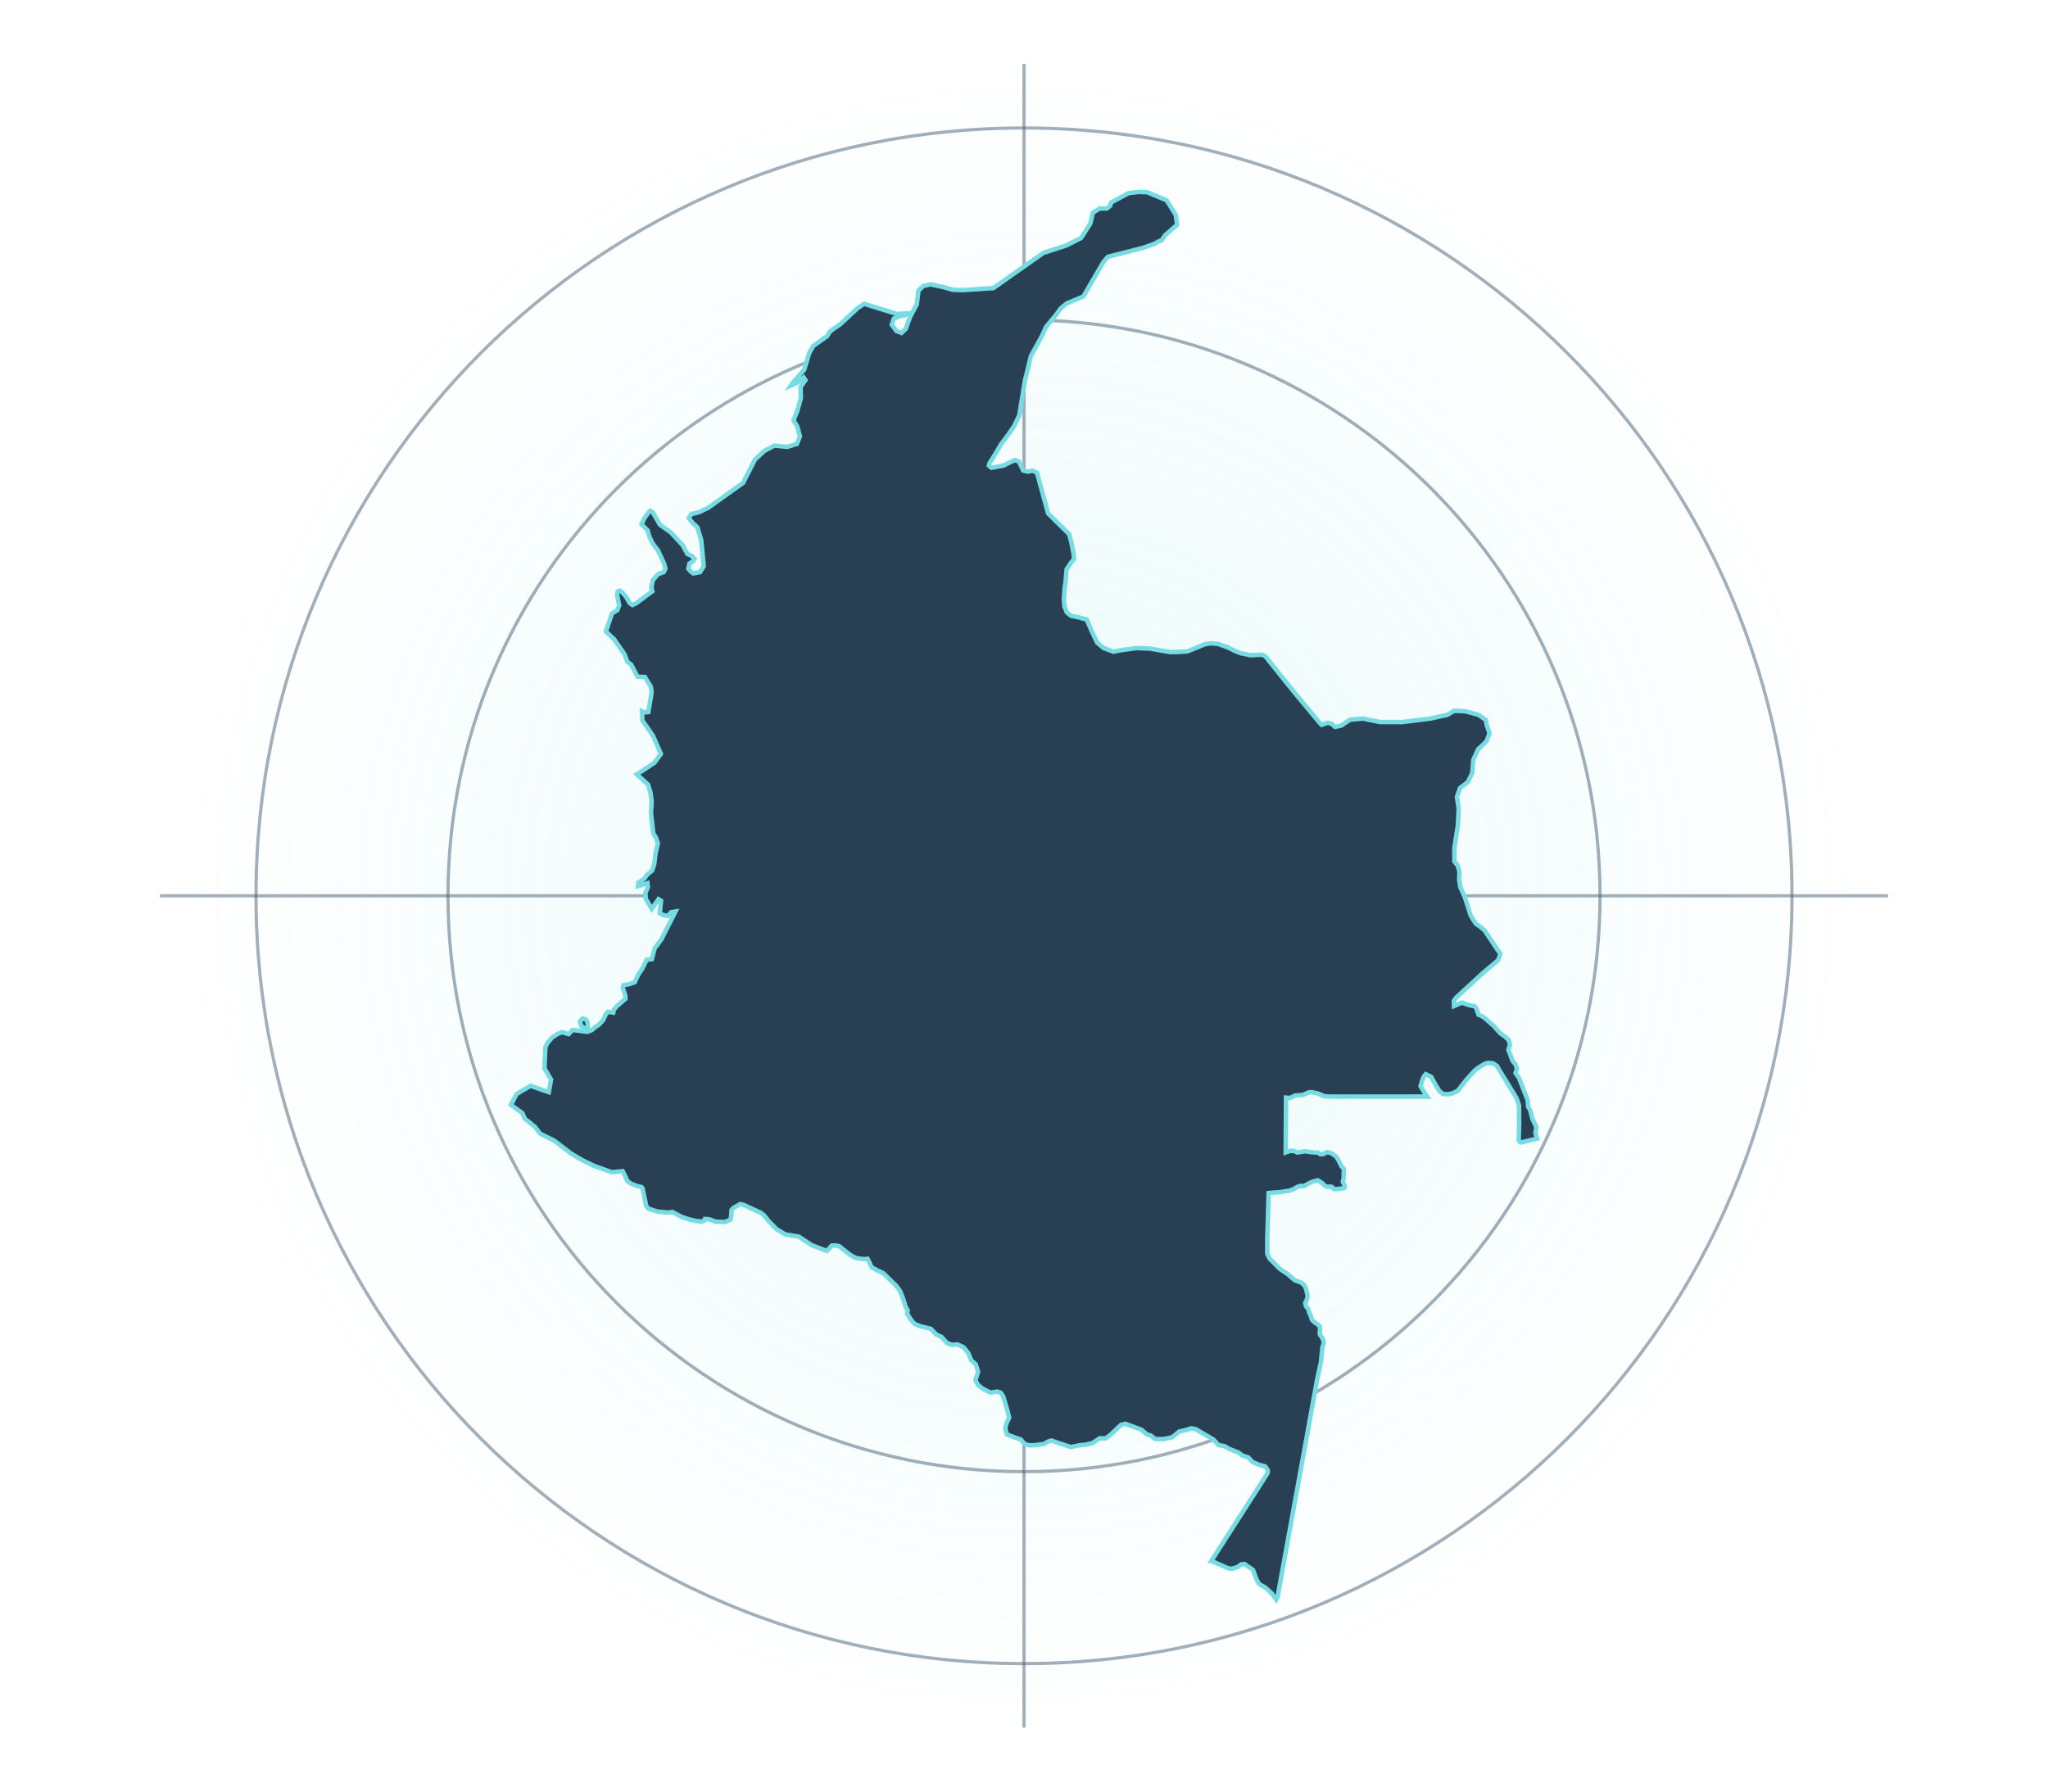
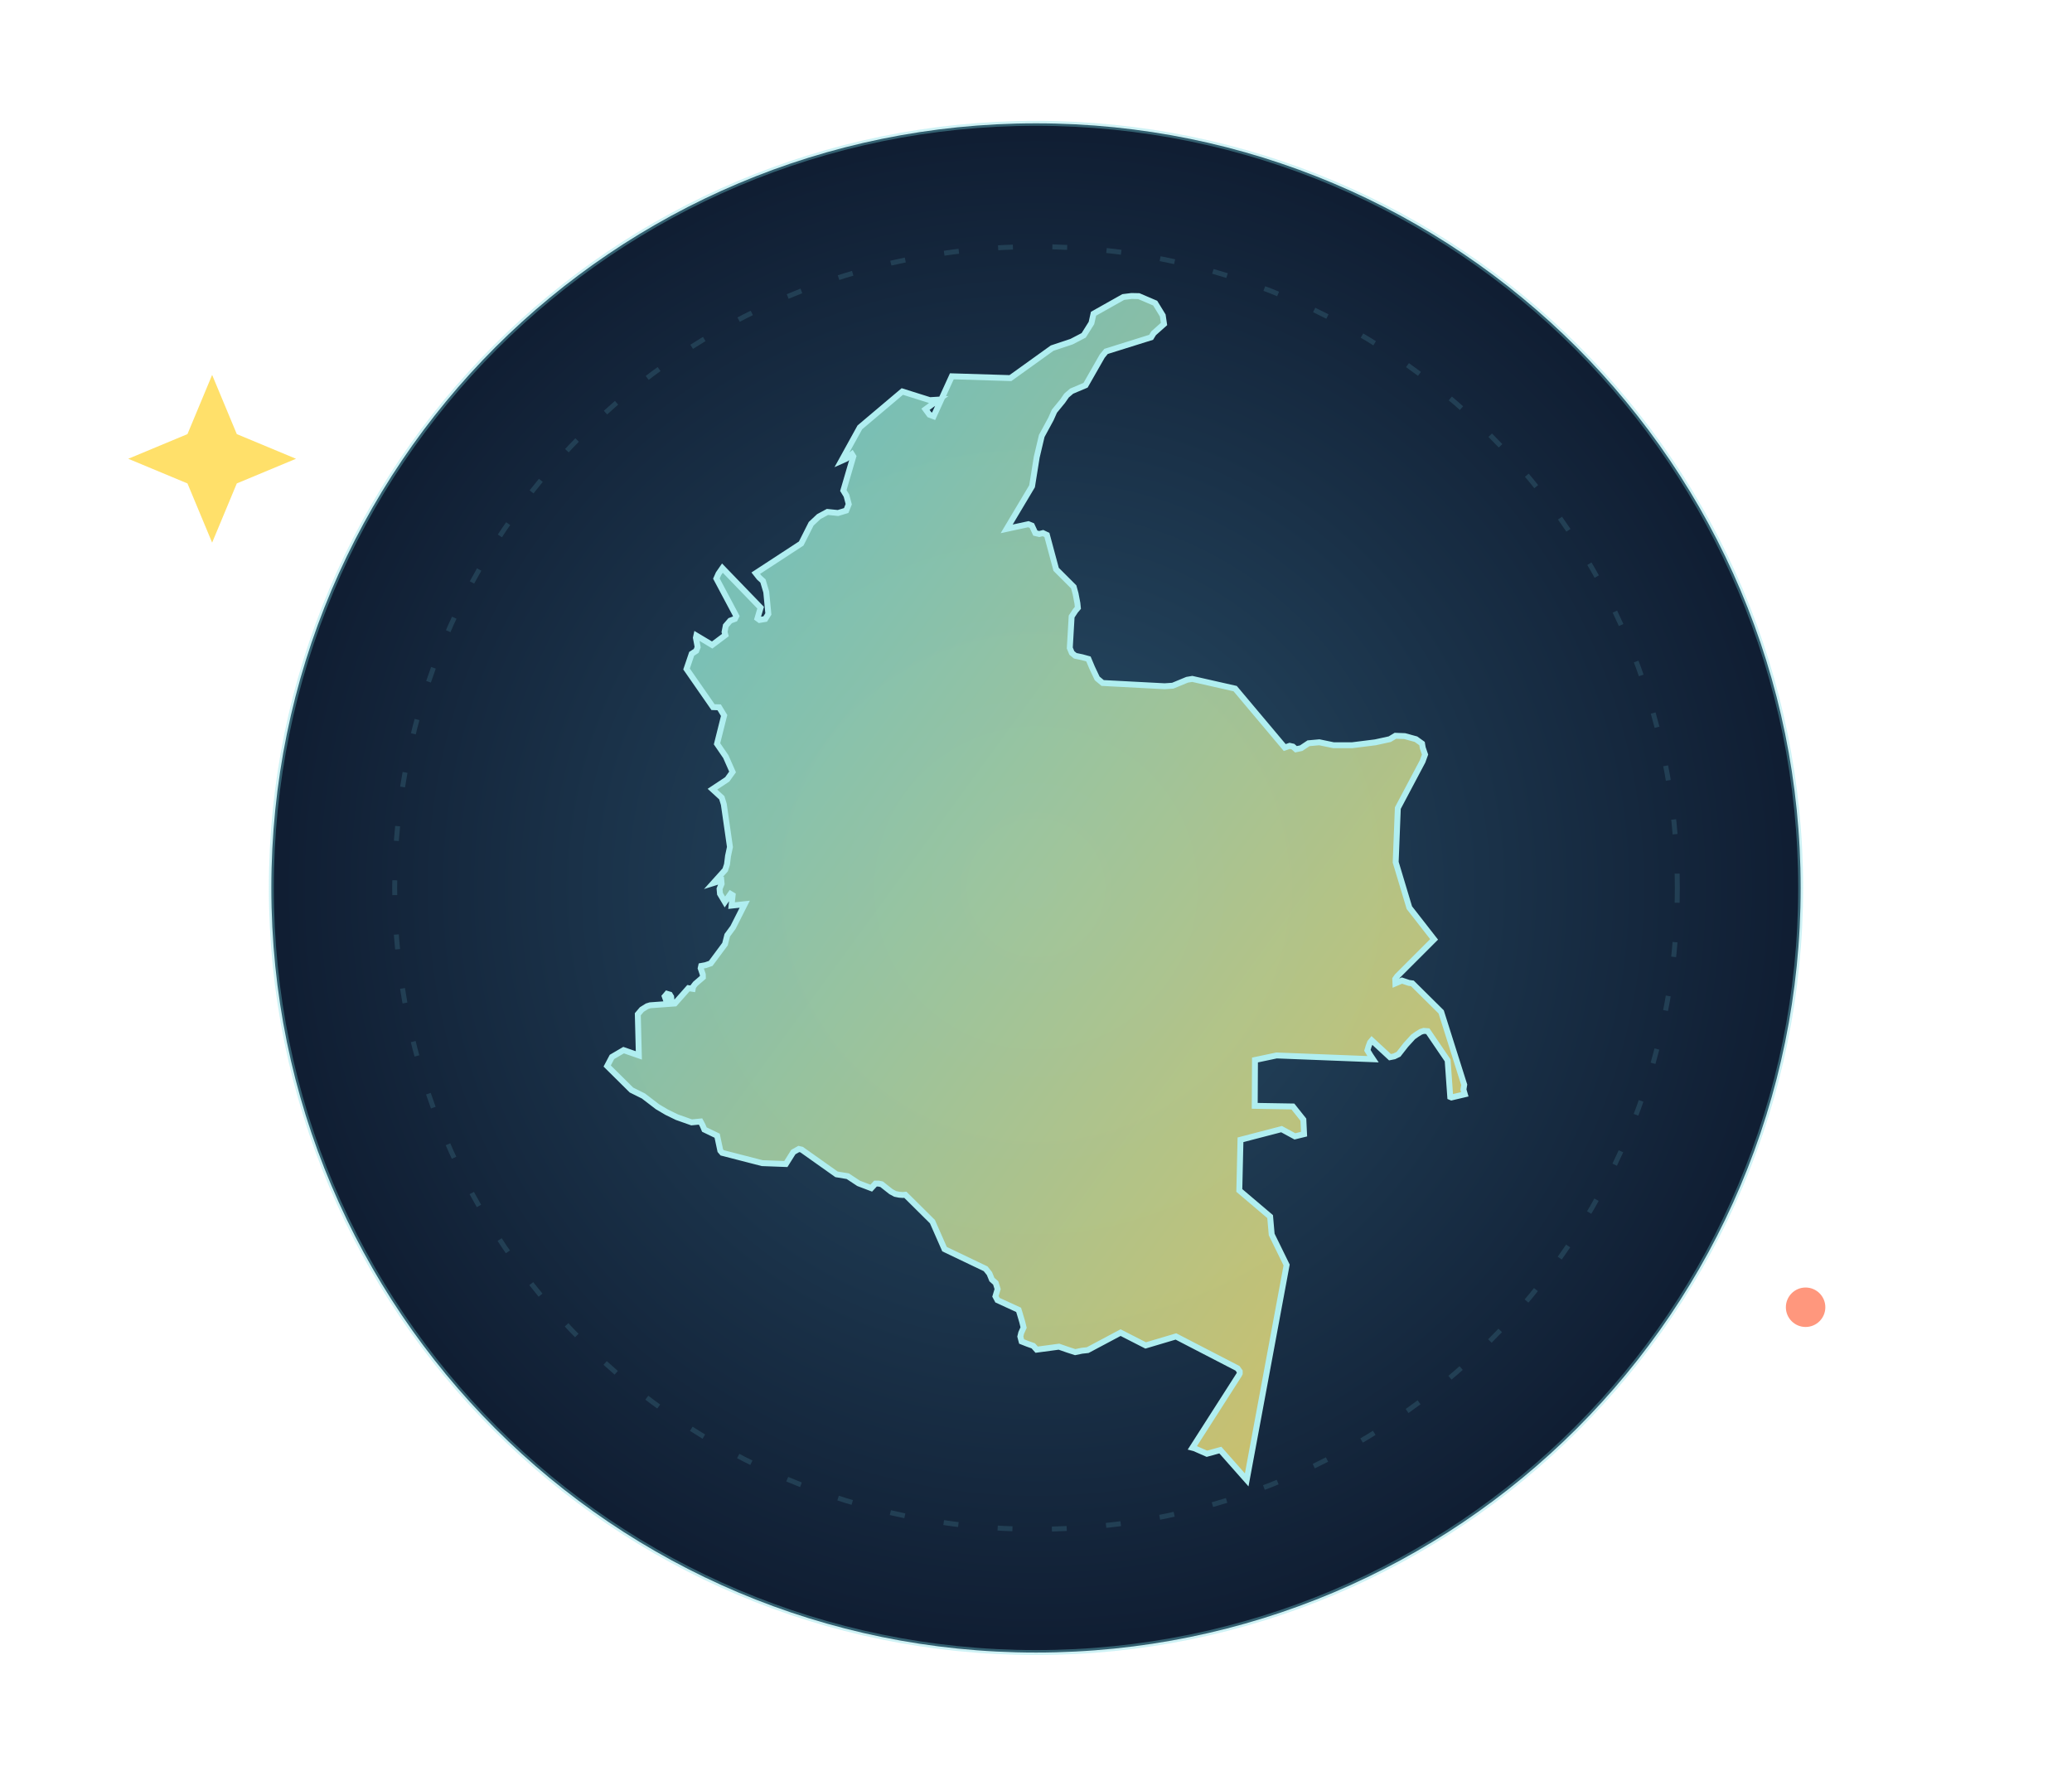
- <svg xmlns="http://www.w3.org/2000/svg" viewBox="0 0 640 560">
+ <svg xmlns="http://www.w3.org/2000/svg" viewBox="0 0 420 360">
  <defs>
-     <radialGradient id="glow">
-       <stop stop-color="#76dbe3" stop-opacity=".16" />
-       <stop offset="1" stop-color="#76dbe3" stop-opacity="0" />
+     <radialGradient id="night">
+       <stop stop-color="#294f69" />
+       <stop offset="1" stop-color="#101e33" />
    </radialGradient>
+     <linearGradient id="land" x2="1" y2="1">
+       <stop stop-color="#70dbe4" />
+       <stop offset="1" stop-color="#ffe06a" />
+     </linearGradient>
  </defs>
-   <circle cx="320" cy="280" r="260" fill="url(#glow)" />
-   <g fill="none" stroke="#456177" stroke-opacity=".5">
-     <circle cx="320" cy="280" r="240" />
-     <circle cx="320" cy="280" r="180" />
-     <path d="M50,280H590M320,20V540" />
-   </g>
-   <g fill="#293f53" fill-rule="evenodd" stroke="#76dbe3" stroke-width="1.4">
-     <path d="M363.05,75.11L362.10,75.43L360.93,76.12L357.34,77.43L352.50,78.67L346.20,80.27L344.77,81.97L338.54,92.67L333.32,94.84L331.42,96.44L329.99,98.46L326.88,102.19L325.58,105.06L322.15,111.29L320.27,119.09L319.56,123.47L318.53,129.82L317.01,133.01L314.97,136.01L312.78,138.94L310.90,142.15L309.29,144.66L309.03,145.52L309.81,146.22L313.60,145.52L315.09,144.77L317.16,143.80L318.45,144.31L319.75,147.08L321.22,147.43L322.60,147.08L324.07,147.77L325.94,154.65L327.53,160.48L331.22,164.12L334.10,166.96L334.79,169.47L335.48,173.01L335.65,174.74L334.76,175.78L333.32,177.94L332.96,182.06L332.72,183.43L332.45,187.25L332.64,189.60L333.40,191.43L334.68,192.48L337.27,193.02L339.61,193.66L340.96,196.85L342.87,200.88L344.92,202.58L347.93,203.69L350.07,203.28L355.10,202.57L359.42,202.74L365.74,203.83L368.09,203.79L371.14,203.58L376.48,201.39L378.43,201.06L380.59,201.25L383.75,202.37L385.46,203.25L387.65,204.16L390.86,204.81L392.92,204.70L394.47,204.66L395.37,205.07L400.41,211.35L404.77,216.78L408.58,221.35L412.68,226.27L413.00,226.56L414.85,225.92L416.07,226.20L417.20,227.20L419.14,226.79L421.90,224.96L425.93,224.60L431.23,225.69L438.22,225.70L446.89,224.62L452.28,223.44L454.39,222.18L457.87,222.31L462.07,223.45L464.34,225.07L464.62,226.67L465.47,229.16L464.56,231.68L461.88,234.24L460.40,237.50L460.11,241.48L458.73,244.41L456.26,246.31L455.29,249.09L455.84,252.73L455.57,258.05L454.49,265.05L454.49,269.24L455.57,270.61L456.07,272.57L455.99,275.13L456.39,277.39L457.74,280.34L459.60,286.20L461.16,288.72L462.52,289.64L463.90,290.77L467.89,296.77L468.85,298.04L468.56,299.14L468.19,299.97L467.73,300.50L463.48,304.07L455.03,311.84L454.33,312.83L454.39,314.46L456.83,313.41L459.45,314.29L460.73,314.46L461.32,315.10L462.07,317.20L462.95,317.54L464.23,318.42L466.73,320.63L468.82,322.96L470.39,324.07L471.50,325.11L471.85,326.62L471.38,328.14L472.70,331.64L473.60,332.73L474.06,334.07L473.60,335.41L474.70,336.98L475.91,340.07L477.38,343.85L477.55,345.94L478.16,346.91L478.88,349.71L480.11,352.35L479.82,354.15L480.34,355.91L475.34,357.09L474.89,356.91L474.59,356.26L474.73,351.23L474.69,345.55L473.92,343.23L471.63,339.50L468.60,334.56L467.78,333.14L466.50,332.33L464.98,332.21L463.88,332.56L462.39,333.48L460.98,334.48L458.28,337.46L455.55,340.95L453.96,341.73L452.35,342.05L450.94,341.94L449.80,341.00L448.64,339.10L447.23,336.57L445.56,335.75L444.91,336.53L444.35,338.01L443.91,339.48L445.04,341.36L446.01,342.80L444.35,342.75L438.97,342.76L432.76,342.76L426.57,342.76L421.00,342.76L415.84,342.76L413.87,342.65L411.87,341.80L409.95,341.39L408.93,341.46L407.12,342.28L404.76,342.41L403.16,343.19L401.88,343.09L401.86,347.45L401.82,353.65L401.78,360.23L403.21,359.73L404.45,359.78L405.35,360.24L407.89,359.87L409.30,360.07L410.63,360.23L411.86,360.25L412.62,360.78L413.65,360.68L414.74,360.11L416.05,360.47L417.45,361.40L418.35,362.77L419.16,364.49L419.97,365.39L419.92,367.03L419.90,368.31L419.61,369.38L419.97,370.07L420.23,370.81L420.16,371.24L419.68,371.43L418.66,371.57L417.57,371.69L416.81,371.64L416.21,370.98L415.64,370.90L414.81,371.00L413.93,370.59L413.17,369.76L411.82,368.93L410.37,369.29L409.37,369.71L408.34,370.24L407.42,370.78L406.49,370.64L405.30,371.04L404.30,371.66L402.97,372.16L401.52,372.40L399.86,372.64L398.27,372.73L396.46,372.92L396.35,376.39L396.15,383.20L396.01,387.71L396.02,391.86L396.72,393.37L399.92,396.58L402.42,398.26L404.55,400.14L406.66,400.93L407.54,401.64L408.13,402.80L408.42,404.02L408.65,405.07L408.42,406.18L407.89,407.22L408.13,408.33L408.88,409.20L409.12,410.31L409.64,411.36L409.93,412.40L410.57,413.16L411.38,413.69L412.43,414.56L412.55,415.37L412.43,416.30L412.42,417.01L413.42,418.61L413.71,419.73L413.25,421.08L412.80,425.72L411.64,431.01L410.91,435.04L409.71,441.62L408.32,449.28L406.62,458.61L404.94,467.82L403.32,476.74L401.85,484.79L400.23,493.68L399.25,499.07L398.78,500.00L397.43,498.05L395.38,496.21L393.46,495.10L392.65,493.64L391.54,490.68L390.01,489.66L388.92,488.87L387.87,488.99L386.77,489.80L385.06,490.32L383.90,490.25L379.24,488.20L378.48,488.01L381.47,483.34L386.82,474.99L390.22,469.68L394.00,463.79L395.93,460.78L396.18,460.27L396.17,459.50L395.35,458.36L393.53,457.87L391.43,456.99L390.11,455.57L388.27,454.95L386.84,453.94L384.24,452.94L382.68,452.02L380.78,451.69L379.26,450.01L373.74,446.75L372.32,446.44L370.77,446.94L368.50,447.46L366.30,449.25L363.57,449.82L361.01,449.80L359.68,448.74L358.39,448.35L356.72,446.90L353.76,445.79L351.63,445.02L350.30,445.37L348.60,447.00L346.88,448.60L345.51,449.60L343.67,449.55L341.48,451.03L339.33,451.55L337.16,451.79L334.65,452.30L331.88,451.41L329.61,450.62L328.59,450.27L327.67,450.51L326.24,451.34L323.68,451.69L321.68,451.77L320.25,451.38L318.97,449.95L316.90,449.22L314.62,448.33L314.14,446.48L314.47,445.11L315.36,443.12L314.87,441.07L313.91,437.83L313.50,436.50L312.79,435.38L311.67,434.97L309.47,435.28L307.08,434.05L305.60,432.88L304.84,431.45L305.65,428.75L304.94,426.46L303.51,425.18L302.59,422.94L301.17,421.16L299.28,420.24L297.39,420.34L295.92,419.78L294.23,417.89L292.65,417.18L290.87,415.35L287.53,414.53L285.80,413.81L284.81,412.69L283.48,410.65L283.63,409.53L282.98,408.43L282.41,406.44L281.28,403.52L280.03,401.86L278.74,400.60L277.65,399.54L276.04,397.96L274.05,397.04L272.37,396.08L271.71,394.65L271.14,393.48L270.20,393.56L268.85,393.46L267.35,393.16L265.78,392.31L264.47,391.28L262.26,389.53L261.05,389.30L259.98,389.30L258.40,391.01L253.67,389.21L249.62,386.54L245.41,385.84L242.69,384.21L240.18,381.66L238.83,379.93L237.72,379.07L232.37,376.60L231.31,376.36L229.27,377.51L228.61,378.20L228.48,380.17L228.24,381.30L226.46,381.98L223.60,381.84L221.61,381.12L220.28,381.01L220.00,381.58L219.25,381.82L217.63,381.66L215.23,381.11L213.06,380.38L210.11,378.82L208.75,379.02L205.40,378.68L202.66,377.80L201.96,376.98L200.78,371.40L200.42,371.01L199.24,370.77L197.25,370.00L196.00,369.10L195.35,367.55L194.57,366.08L191.23,366.41L185.75,364.47L181.96,362.63L178.49,360.58L173.23,356.55L171.22,355.55L168.74,354.32L167.27,352.33L164.85,350.33L164.04,349.78L163.28,347.97L159.66,345.34L161.45,341.95L165.80,339.40L171.50,341.38L172.20,337.42L170.14,333.92L170.44,327.31L171.11,325.99L172.62,324.22L174.58,323.00L175.72,322.65L177.68,323.25L178.91,321.93L183.56,322.52L184.97,321.97L185.93,321.07L187.07,320.39L188.52,318.80L189.35,316.96L190.04,316.25L191.65,316.50L191.80,315.71L192.62,314.63L195.44,312.21L195.41,311.14L194.62,308.81L194.81,307.96L196.44,307.66L198.36,307.01L199.39,304.78L200.66,302.84L202.11,299.99L203.71,299.81L204.56,296.48L206.71,293.56L211.10,284.91L209.77,285.10L208.73,286.25L207.53,286.12L206.17,285.44L206.57,281.54L205.78,281.07L203.67,284.08L201.84,281.02L201.68,279.16L202.45,277.32L202.33,276.08L199.38,277.00L199.52,275.85L201.35,274.67L202.19,273.44L203.79,272.11L204.46,270.08L204.84,266.94L205.57,263.57L205.03,261.91L204.16,260.49L203.44,254.20L203.64,250.54L203.27,247.67L202.52,245.24L199.02,242.05L204.55,238.39L206.54,235.63L204.03,229.95L200.73,225.16L200.64,222.29L201.51,222.66L202.61,222.57L203.62,216.51L203.39,214.64L201.54,211.61L199.24,211.54L197.23,207.73L196.08,206.88L195.15,204.48L191.91,199.81L189.34,197.38L191.26,191.75L192.94,190.67L193.49,189.26L192.83,185.80L193.01,184.99L193.41,184.65L193.80,184.67L194.48,185.19L195.74,186.69L196.80,188.54L197.64,189.10L198.92,188.49L203.86,184.81L203.55,183.66L204.00,181.36L205.65,179.47L207.42,178.82L207.95,177.77L207.52,176.15L205.66,172.10L204.00,169.93L202.94,167.76L202.37,165.77L200.49,163.89L201.29,162.11L202.75,160.03L203.25,159.67L204.04,160.24L206.22,164.01L209.69,166.47L213.33,170.43L214.82,173.17L216.00,173.66L217.03,174.65L216.58,175.39L215.44,176.16L215.11,177.75L215.85,178.64L216.64,179.21L218.76,178.85L219.92,176.99L219.14,168.85L217.91,164.78L216.50,163.51L215.22,161.90L216.08,160.68L218.34,160.13L221.32,158.71L232.21,150.94L235.94,143.64L238.80,140.99L242.02,139.27L245.97,139.68L249.04,138.76L249.98,136.43L249.14,133.29L247.96,131.39L249.10,128.63L250.27,124.45L250.18,120.93L251.70,118.84L251.17,118.01L248.96,119.71L247.21,120.47L248.20,119.07L251.30,115.60L252.90,110.33L254.14,108.13L258.50,105.06L259.37,103.58L262.66,101.28L267.98,96.34L270.01,94.96L280.32,98.15L283.59,97.95L283.00,98.53L281.50,98.73L279.31,99.59L278.68,101.49L280.16,103.48L281.72,104.06L283.06,102.78L284.39,99.12L286.52,95.08L287.02,90.85L288.53,89.39L290.74,88.87L294.69,89.71L297.70,90.58L300.83,90.69L310.43,90.05L326.04,79.06L333.29,76.70L337.84,74.39L340.73,69.88L341.51,66.49L343.64,65.17L345.88,65.18L346.91,64.35L347.23,63.31L352.63,60.38L355.72,60.00L358.45,60.06L364.57,62.61L367.40,67.13L367.86,70.24L363.99,73.62L363.05,75.11Z" />
-     <path d="M183.73,321.11L183.01,321.69L181.65,320.65L181.18,319.33L182.02,318.35L183.10,318.67L183.58,319.48L183.73,321.11Z" />
-   </g>
+   <circle cx="210" cy="180" r="155" fill="url(#night)" />
+   <circle cx="210" cy="180" r="155" fill="none" stroke="#76dbe3" stroke-opacity=".35" />
+   <circle cx="210" cy="180" r="130" fill="none" stroke="#76dbe3" stroke-opacity=".15" stroke-dasharray="3 8" />
+   <path d="M233.338,68.379L224.203,71.237L223.427,72.178L220.048,78.098L217.22,79.295L216.191,80.176L215.414,81.296L213.729,83.355L213.026,84.937L211.165,88.371L210.147,92.669L209.761,95.083L209.202,98.576L204.055,107.21L208.459,106.26L209.162,106.546L209.864,108.063L210.662,108.253L211.411,108.063L212.208,108.443L213.222,112.22L214.082,115.415L216.081,117.41L217.642,118.968L218.019,120.34L218.392,122.282L218.487,123.229L217.999,123.801L217.222,124.98L216.85,131.36L217.265,132.362L217.957,132.936L219.364,133.233L220.631,133.582L221.361,135.322L222.397,137.526L223.509,138.453L236.072,139.114L237.722,139.003L240.621,137.804L241.672,137.625L250.372,139.592L260.418,151.54L261.42,151.195L262.082,151.344L262.692,151.89L263.747,151.665L265.243,150.671L267.428,150.472L270.3,151.068L274.088,151.072L278.791,150.482L281.713,149.843L282.853,149.152L284.743,149.223L287.018,149.845L288.25,150.73L288.399,151.6L288.86,152.957L288.366,154.331L283.344,163.813L282.909,174.779L285.68,183.999L290.696,190.428L283.202,197.924L282.824,198.461L282.855,199.345L284.18,198.777L285.6,199.251L286.294,199.345L292.131,205.125L296.8,219.897L296.642,220.876L296.921,221.833L294.214,222.472L293.97,222.371L293.442,214.954L289.418,209.04L288.597,208.977L287.997,209.166L287.19,209.666L286.43,210.208L284.961,211.826L283.484,213.716L282.62,214.138L281.751,214.311L278.065,210.897L277.713,211.318L277.411,212.123L277.175,212.923L277.786,213.938L278.311,214.722L258.761,213.958L254.387,214.881L254.374,217.24L254.356,220.605L254.337,224.173L262.068,224.302L264.194,226.97L264.336,229.907L262.48,230.36L259.774,228.89L251.45,231.055L251.212,241.322L257.458,246.622L257.774,250.249L260.803,256.433L252.709,300L247.363,293.954L244.642,294.7L242.116,293.59L241.703,293.482L251.162,278.701L251.298,278.423L251.295,278.007L250.85,277.383L238.361,270.919L232.232,272.742L227.145,270.144L220.477,273.692L219.301,273.818L217.943,274.099L216.439,273.614L215.208,273.185L214.656,272.994L210.137,273.599L209.443,272.822L208.319,272.425L207.084,271.941L206.823,270.942L207.002,270.195L207.485,269.119L207.217,268.005L206.698,266.245L206.476,265.528L202.193,263.564L201.78,262.788L202.222,261.324L201.834,260.08L201.06,259.389L200.562,258.172L199.789,257.204L191.46,253.223L189.006,247.643L183.513,242.197L183.002,242.243L182.268,242.187L181.46,242.027L180.606,241.565L179.894,241.004L178.697,240.057L178.043,239.931L177.463,239.931L176.606,240.858L174.038,239.884L171.844,238.434L169.563,238.056L162.496,233.047L161.918,232.917L160.814,233.539L159.291,235.966L154.502,235.788L146.389,233.698L146.01,233.254L145.367,230.226L142.779,228.98L142.427,228.142L142.002,227.346L140.19,227.523L137.221,226.474L135.165,225.474L133.285,224.365L130.432,222.18L129.343,221.637L127.998,220.969L123.079,216.098L124.047,214.258L126.404,212.877L129.496,213.949L129.284,205.605L130.1,204.644L131.163,203.979L131.785,203.787L136.798,203.421L139.547,200.315L140.418,200.451L140.498,200.022L140.946,199.436L142.473,198.123L142.457,197.545L142.029,196.279L142.134,195.817L143.016,195.655L144.059,195.299L146.958,191.393L147.418,189.584L148.585,187.998L150.961,183.296L148.289,183.584L148.505,181.464L148.082,181.213L146.934,182.846L145.945,181.186L145.857,180.173L146.272,179.172L146.212,178.498L144.609,179L147.001,176.338L147.362,175.237L147.571,173.532L147.963,171.696L146.718,163.044L146.31,161.719L144.413,159.982L147.415,157.99L148.492,156.486L147.127,153.39L145.343,150.78L146.782,145.038L145.779,143.386L144.533,143.346L139.164,135.616L140.208,132.536L141.118,131.946L141.415,131.177L141.06,129.284L141.158,128.841L144.357,130.754L147.04,128.738L146.87,128.115L147.114,126.852L148.01,125.817L148.969,125.466L149.255,124.888L145.213,117.284L145.645,116.308L146.435,115.167L154.179,123.183L153.539,125.364L153.964,125.675L155.113,125.479L155.747,124.46L155.32,120.002L154.655,117.772L153.888,117.077L153.197,116.195L162.406,110.18L164.429,106.173L165.979,104.72L167.728,103.776L169.865,103.998L171.528,103.493L172.04,102.215L171.585,100.484L170.947,99.439L172.97,92.532L172.687,92.078L171.488,93.012L170.542,93.431L174.295,86.63L182.901,79.363L188.487,81.121L190.261,81.01L187.598,82.966L188.399,84.064L189.249,84.383L192.941,76.282L204.81,76.648L213.275,70.568L217.206,69.26L219.668,67.979L221.24,65.479L221.662,63.6L227.687,60.211L229.363,60L230.844,60.031L234.162,61.452L235.694,63.957L235.948,65.682L233.846,67.555ZM136.124,202.954L135.736,203.269L134.996,202.702L134.744,201.987L135.198,201.455L135.782,201.629L136.047,202.067Z" fill="url(#land)" fill-opacity=".83" stroke="#b0eef0" stroke-width="1.2" />
+   <path d="M43 76l5 12 12 5-12 5-5 12-5-12-12-5 12-5z" fill="#ffe06a" />
+   <circle cx="366" cy="265" r="4" fill="#ff977d" />
</svg>
